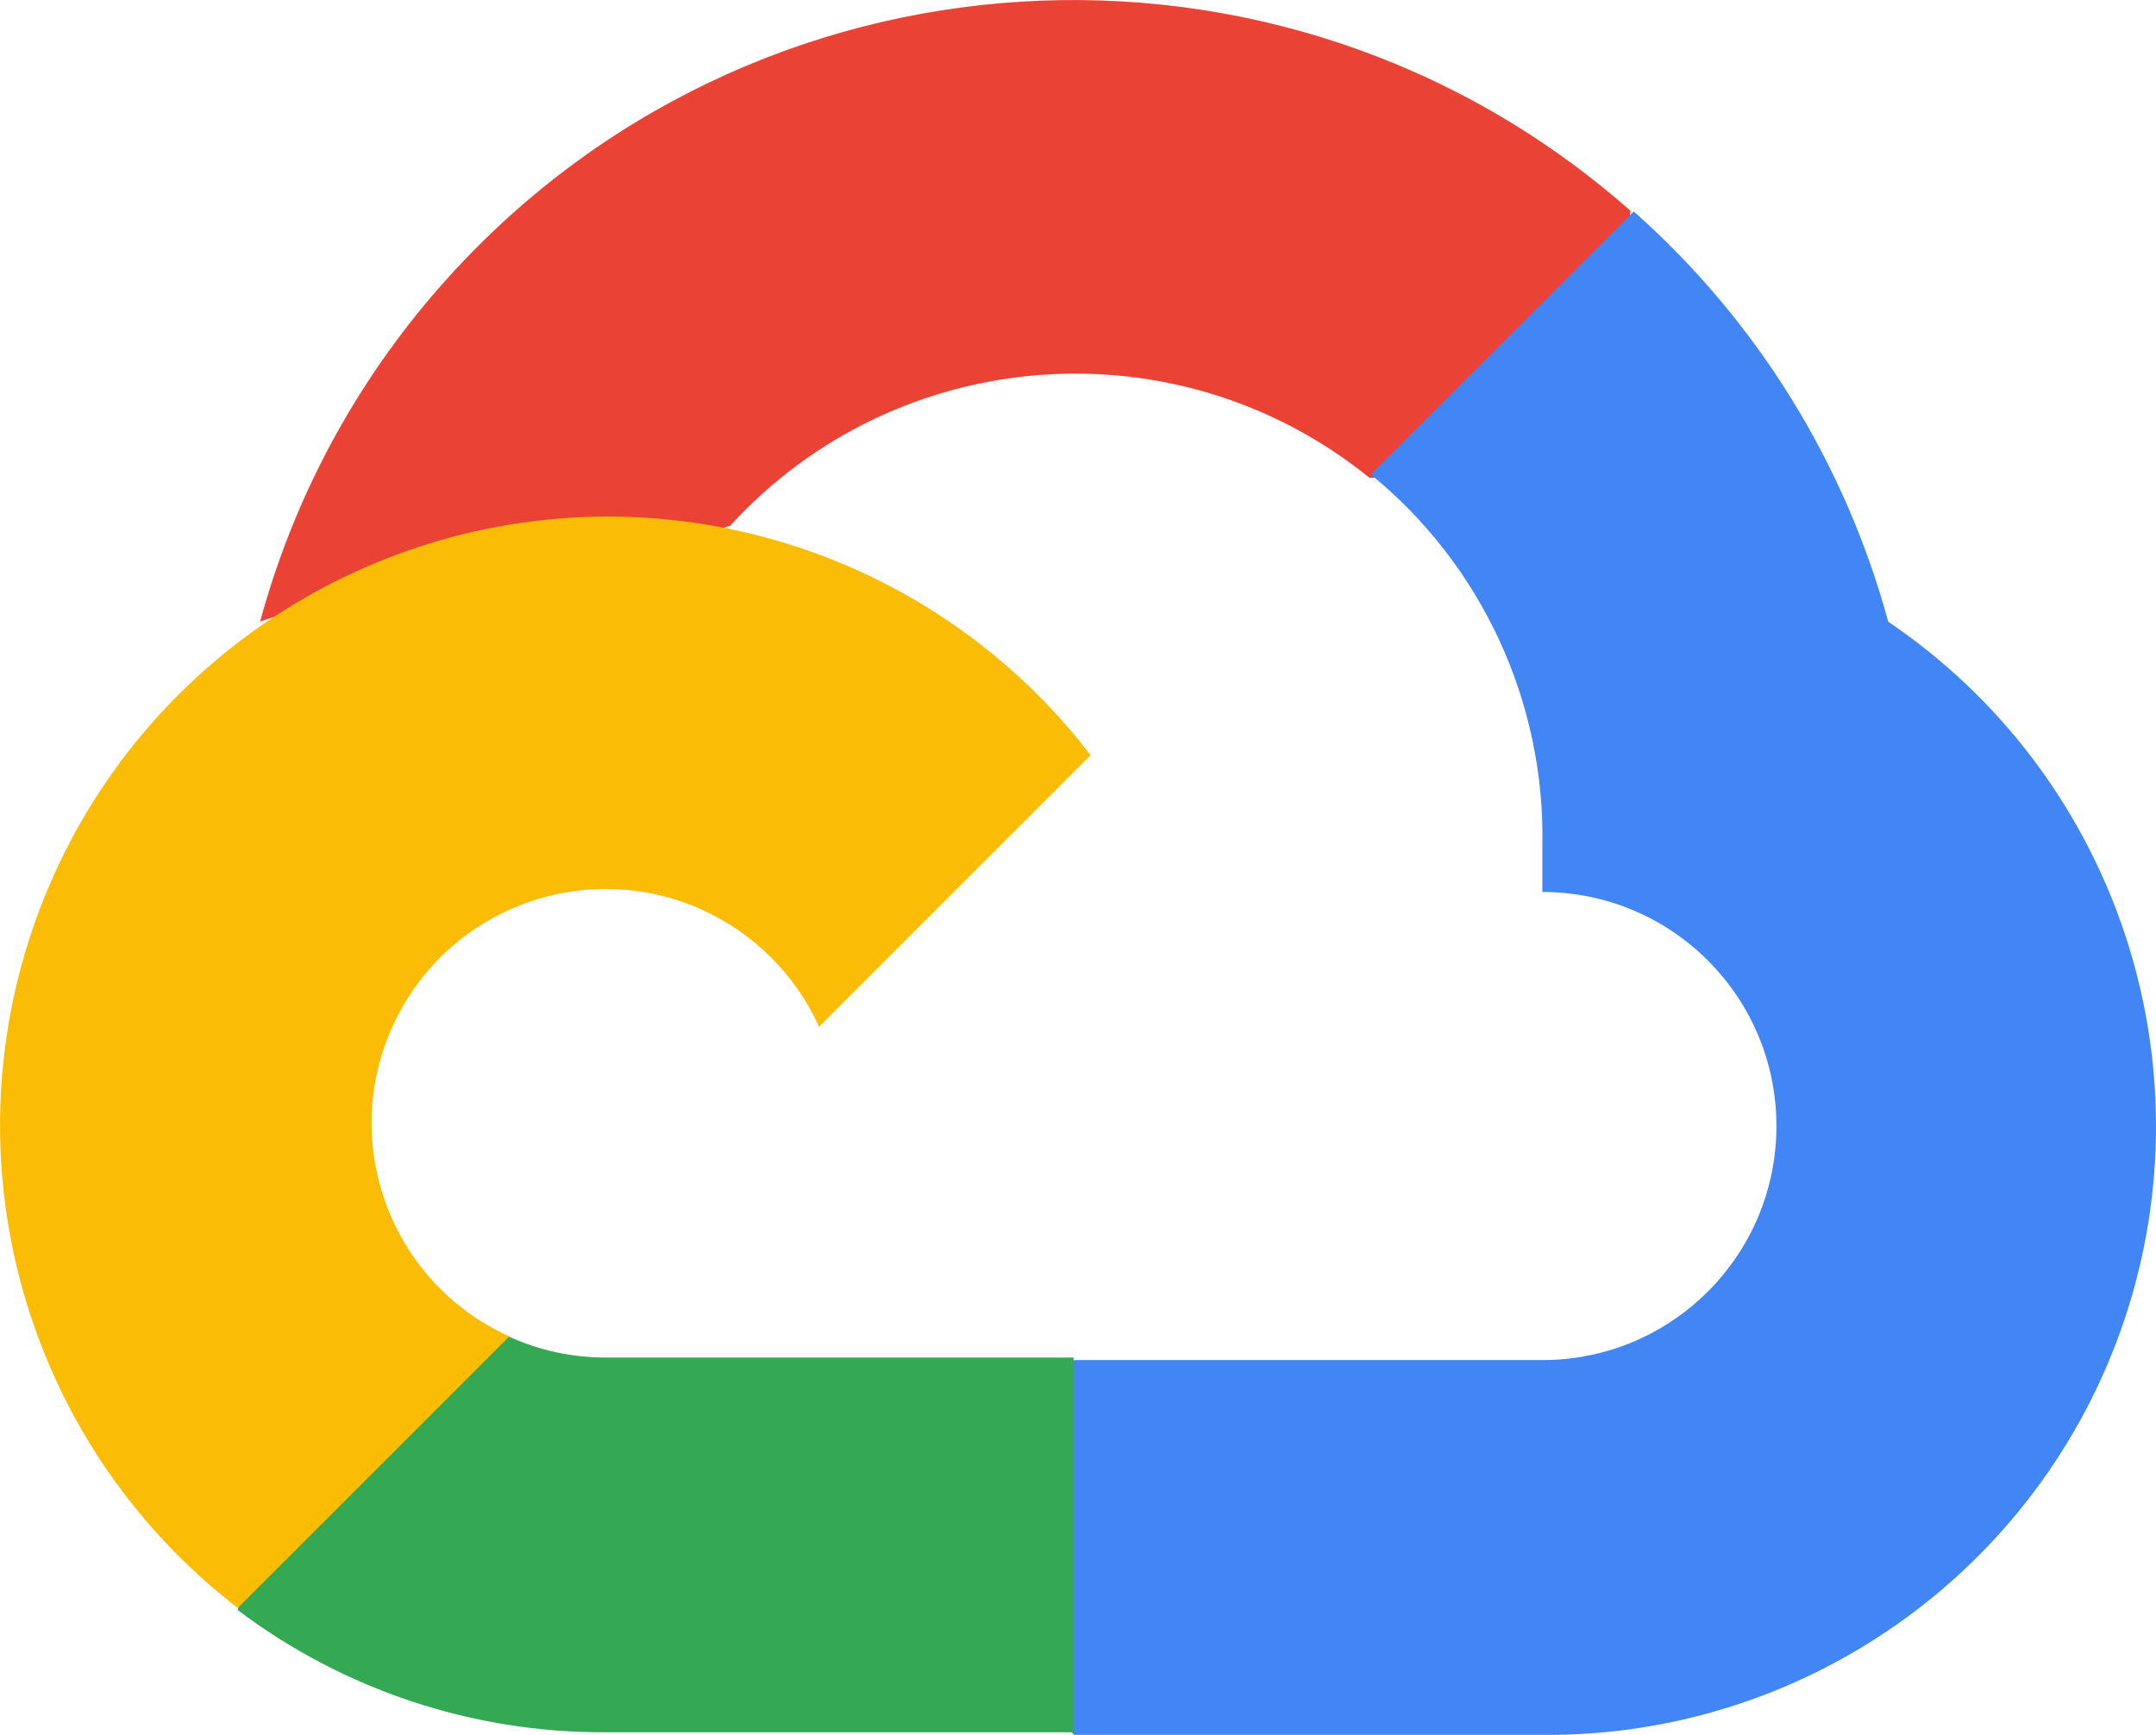
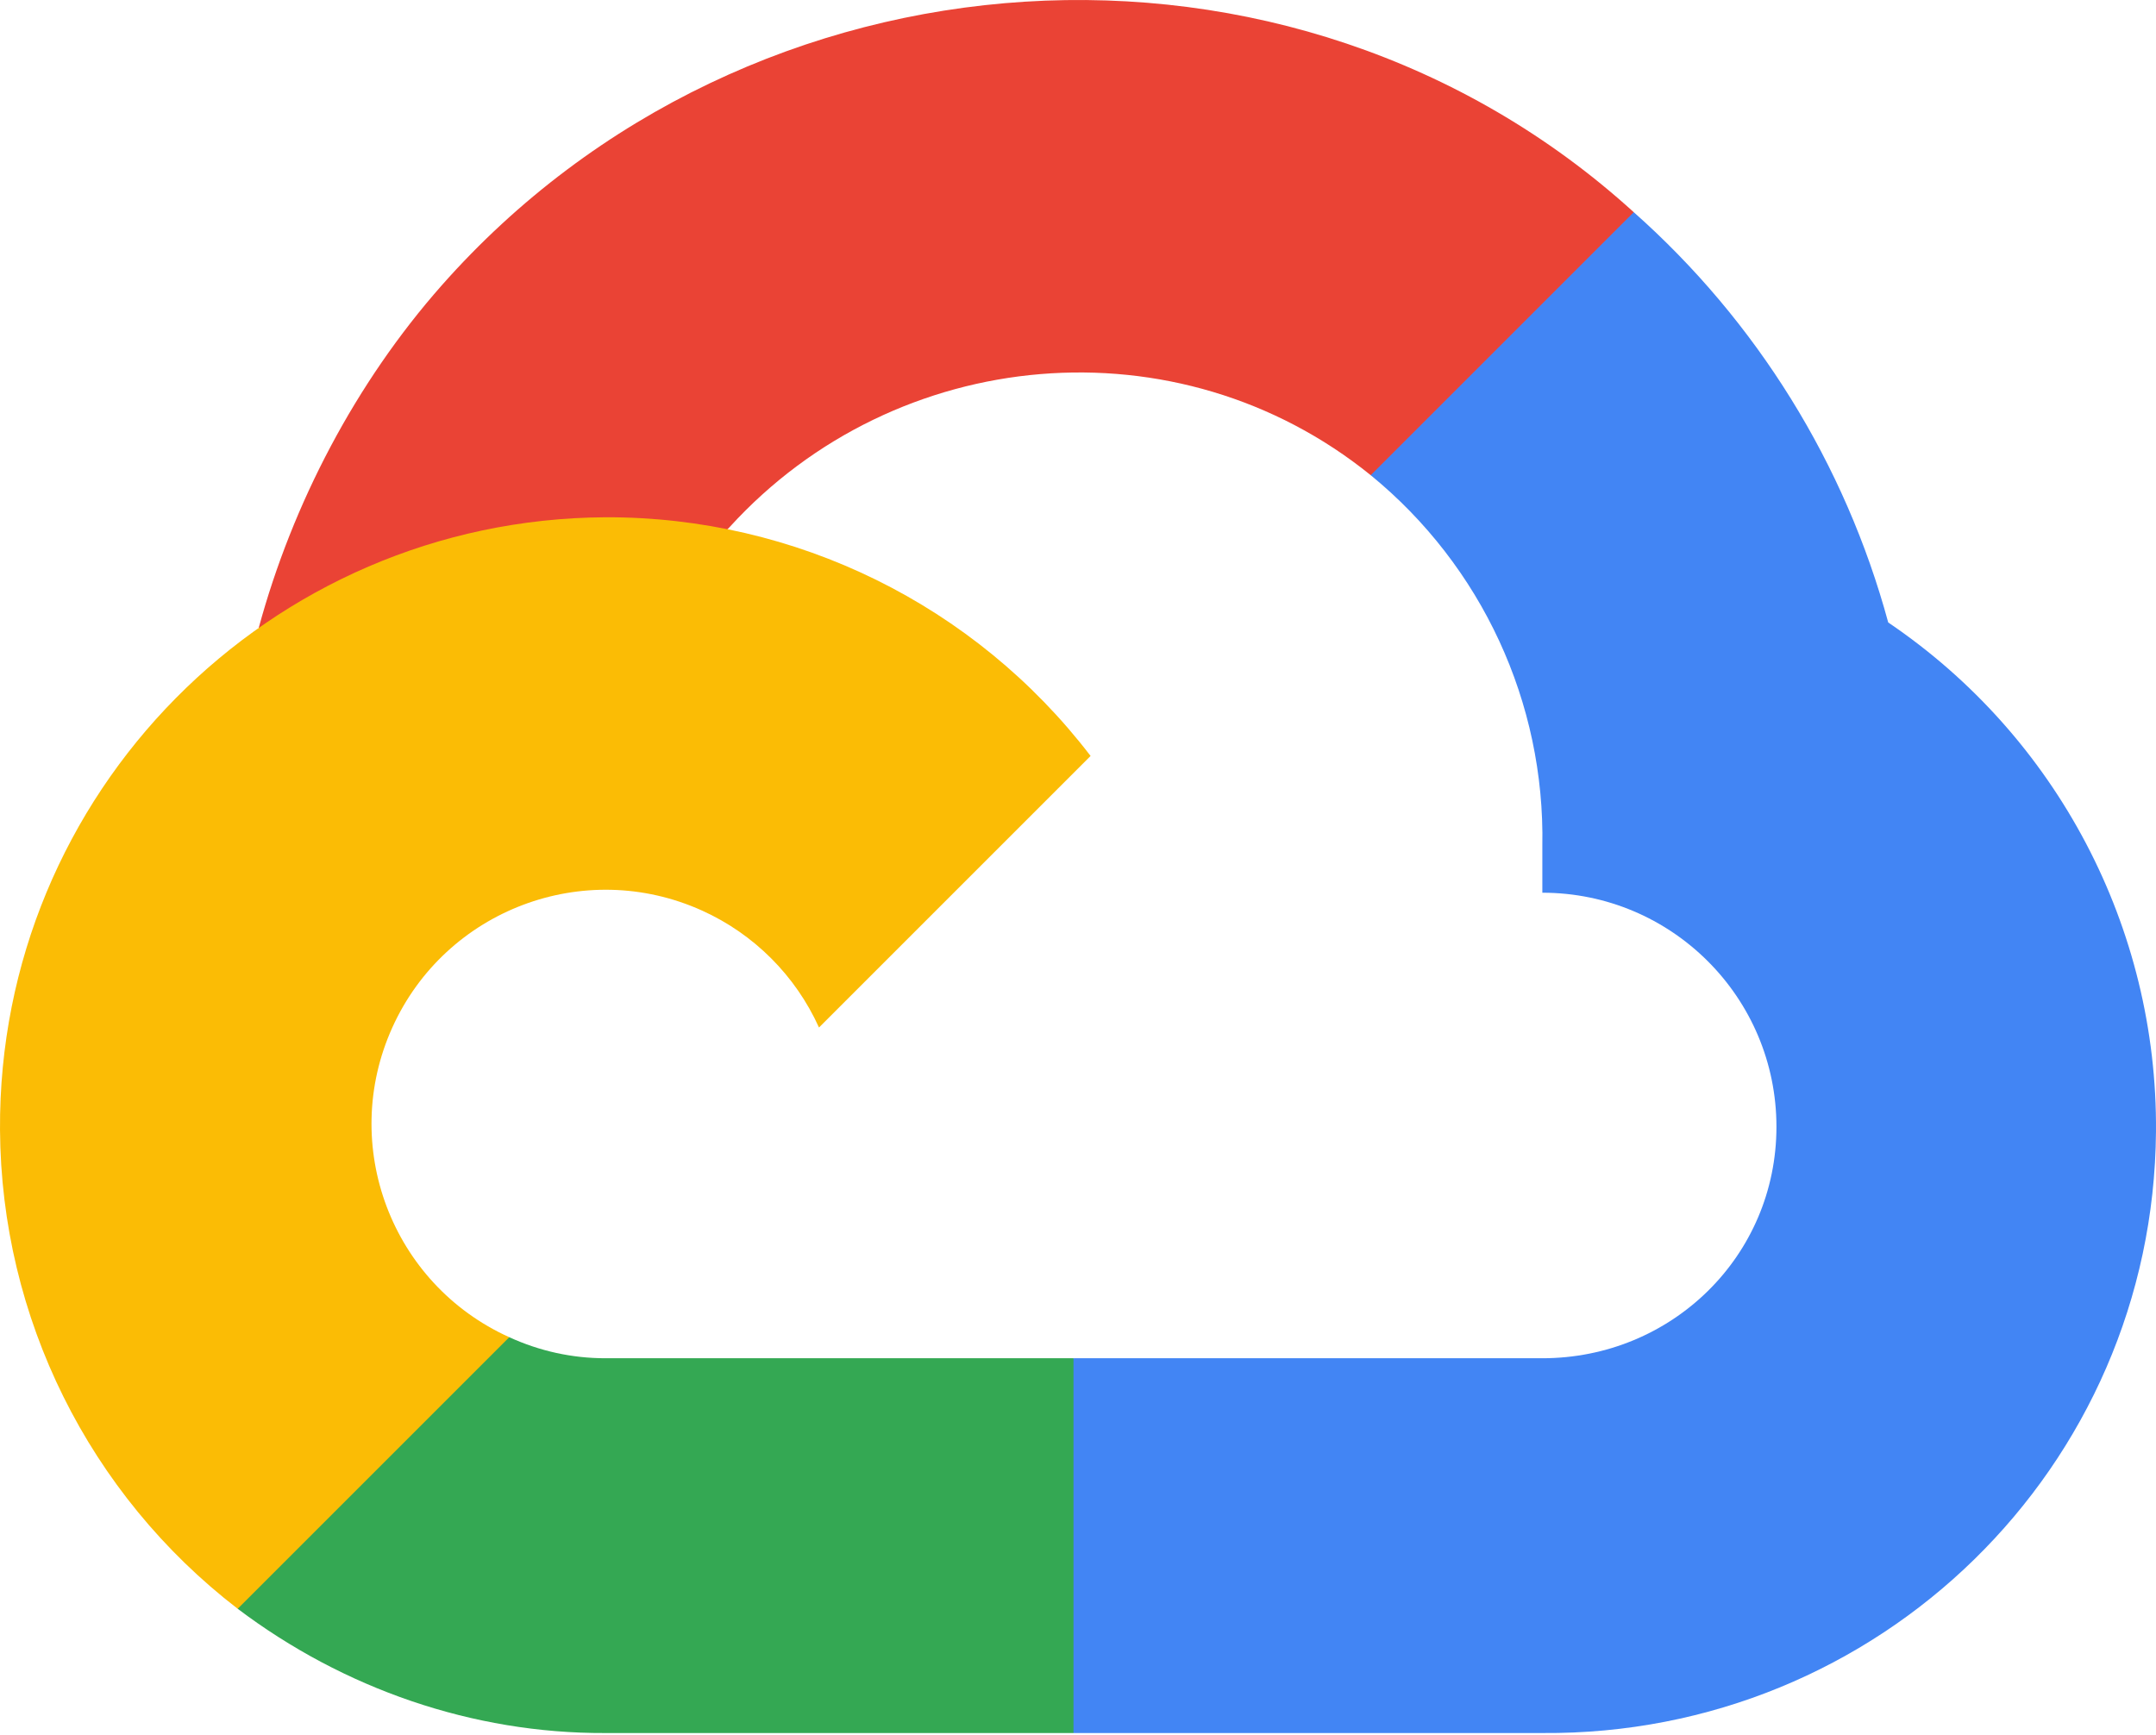
- <svg xmlns="http://www.w3.org/2000/svg" version="1.1" id="Layer_1" x="0px" y="0px" viewBox="0 0 2385.7 1919.9" style="enable-background:new 0 0 2385.7 1919.9;" xml:space="preserve">
-   <style type="text/css">
- 	.st0{fill:#EA4335;}
- 	.st1{fill:#4285F4;}
- 	.st2{fill:#34A853;}
- 	.st3{fill:#FBBC05;}
- </style>
-   <g>
-     <path class="st0" d="M1513.8,528.7h72.8l207.4-207.4l10.2-88c-385.9-340.6-975-303.9-1315.6,82C393.9,422.5,325.2,550,287.8,688   c23.1-9.5,48.7-11,72.8-4.4l414.7-68.4c0,0,21.1-34.9,32-32.7c184.5-202.6,495-226.2,708-53.8H1513.8z" />
-     <path class="st1" d="M2089.4,688c-47.7-175.5-145.5-333.3-281.6-454l-291,291c122.9,100.4,192.9,251.7,189.9,410.4v51.7   c143.1,0,259,116,259,259c0,143.1-116,259-259,259h-518.1l-51.7,52.4v310.7l51.7,51.7h518.1c297,2.3,560.5-190.2,648.7-473.8   C2443.4,1162.4,2335.4,854.4,2089.4,688L2089.4,688z" />
-     <path class="st2" d="M669.8,1917h518.1v-414.7H669.8c-36.9,0-73.4-7.9-107-23.3l-72.8,22.5l-208.8,207.4l-18.2,72.8   C380.1,1870.1,523,1917.6,669.8,1917L669.8,1917z" />
-     <path class="st3" d="M669.8,571.6c-287.8,1.7-542.7,186-634.5,458.7c-91.8,272.7-0.3,573.7,227.8,749.1l300.5-300.5   c-130.4-58.9-188.3-212.3-129.4-342.7c58.9-130.4,212.3-188.3,342.7-129.4c57.4,26,103.4,72,129.4,129.4l300.5-300.5   C1078.9,668.6,880.2,570.9,669.8,571.6L669.8,571.6z" />
-   </g>
+ <svg xmlns="http://www.w3.org/2000/svg" height="206" preserveAspectRatio="xMidYMid" viewBox="0 0 256 206" width="256">
+   <path d="m170.252 56.819 22.253-22.253 1.483-9.37c-40.551-36.873-105.012-32.692-141.567 8.724-10.154 11.503-17.687 25.844-21.704 40.653l7.97-1.123 44.505-7.339 3.436-3.514c19.797-21.742 53.27-24.667 76.128-6.168z" fill="#ea4335" />
+   <path d="m224.205 73.918c-5.115-18.836-15.616-35.769-30.217-48.722l-31.232 31.232c13.188 10.776 20.701 27.01 20.379 44.037v5.544c15.351 0 27.797 12.445 27.797 27.796 0 15.352-12.446 27.485-27.797 27.485h-55.671l-5.466 5.934v33.34l5.466 5.231h55.671c39.93.311 72.552-31.494 72.863-71.424.188-24.203-11.745-46.893-31.793-60.453" fill="#4285f4" />
+   <path d="m71.87 205.796h55.593v-44.506h-55.593c-3.961-.001-7.797-.852-11.399-2.498l-7.887 2.42-22.409 22.253-1.952 7.574c12.567 9.489 27.9 14.825 43.647 14.757" fill="#34a853" />
+   <path d="m71.87 61.425c-39.931.238-72.107 32.802-71.869 72.732.133 22.298 10.547 43.288 28.222 56.881l32.248-32.247c-13.991-6.321-20.208-22.786-13.887-36.776 6.32-13.99 22.786-20.207 36.775-13.887 6.165 2.785 11.102 7.723 13.887 13.887l32.248-32.247c-13.721-17.937-35.041-28.424-57.624-28.343" fill="#fbbc05" />
</svg>
